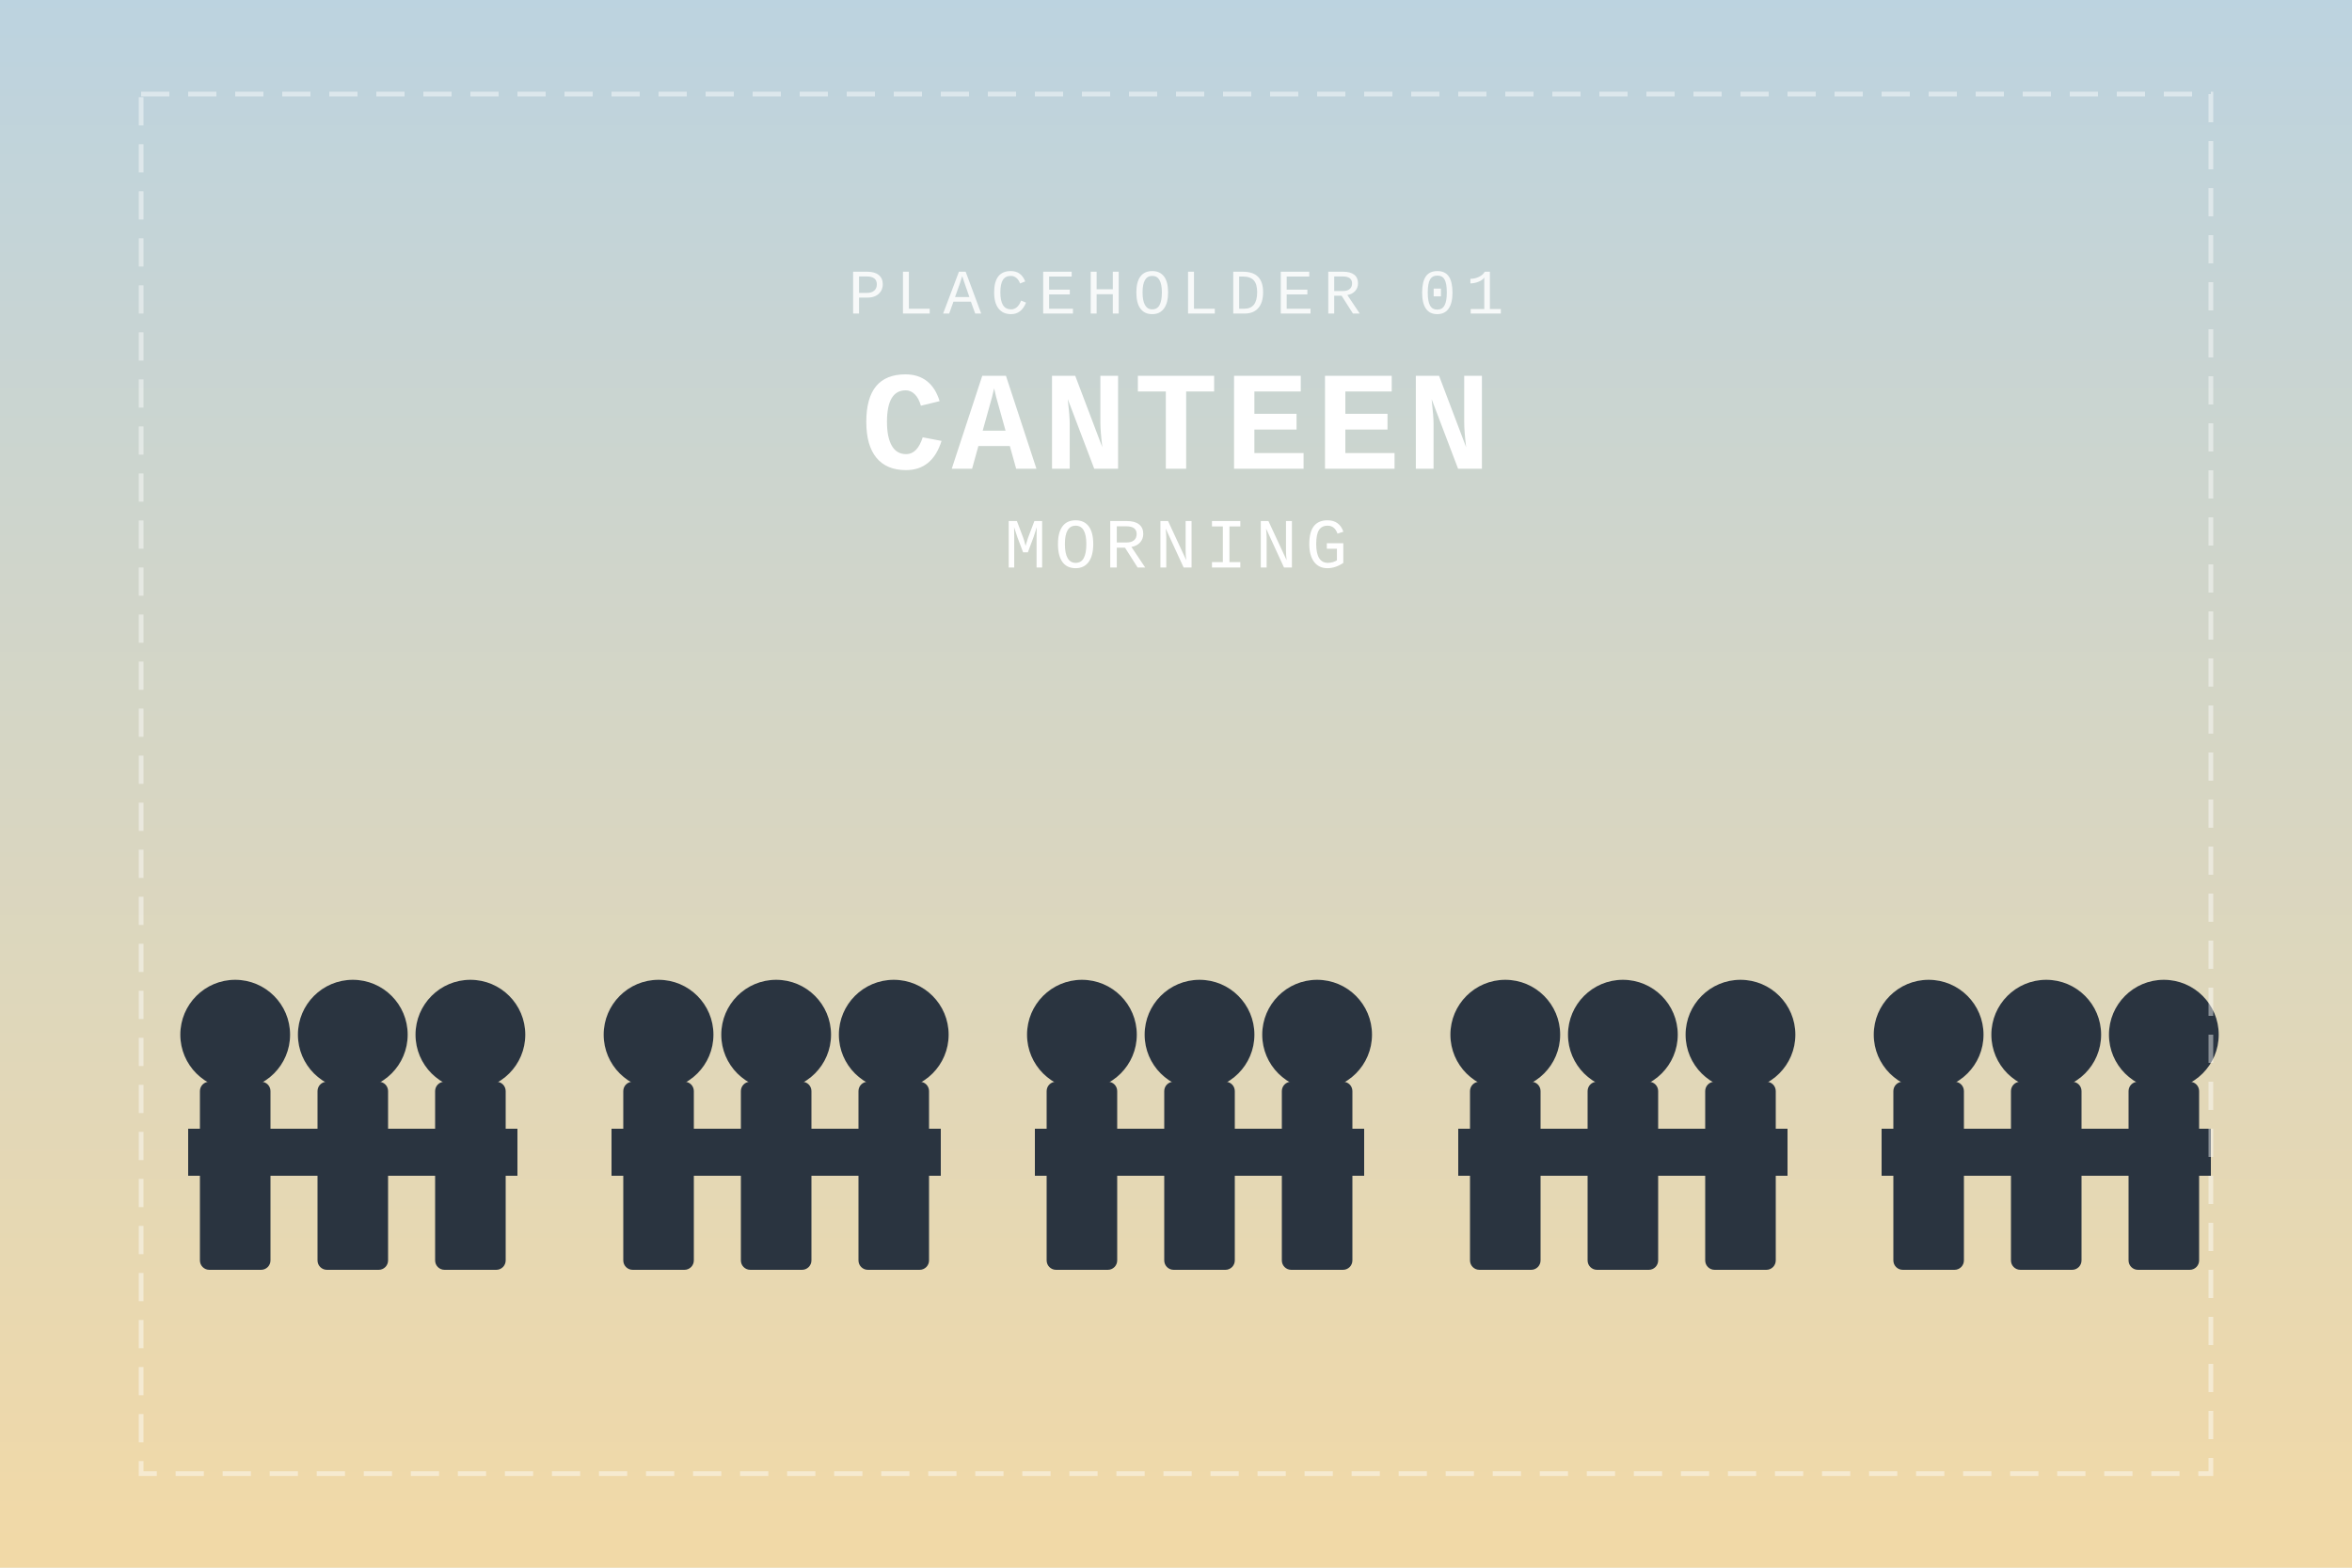
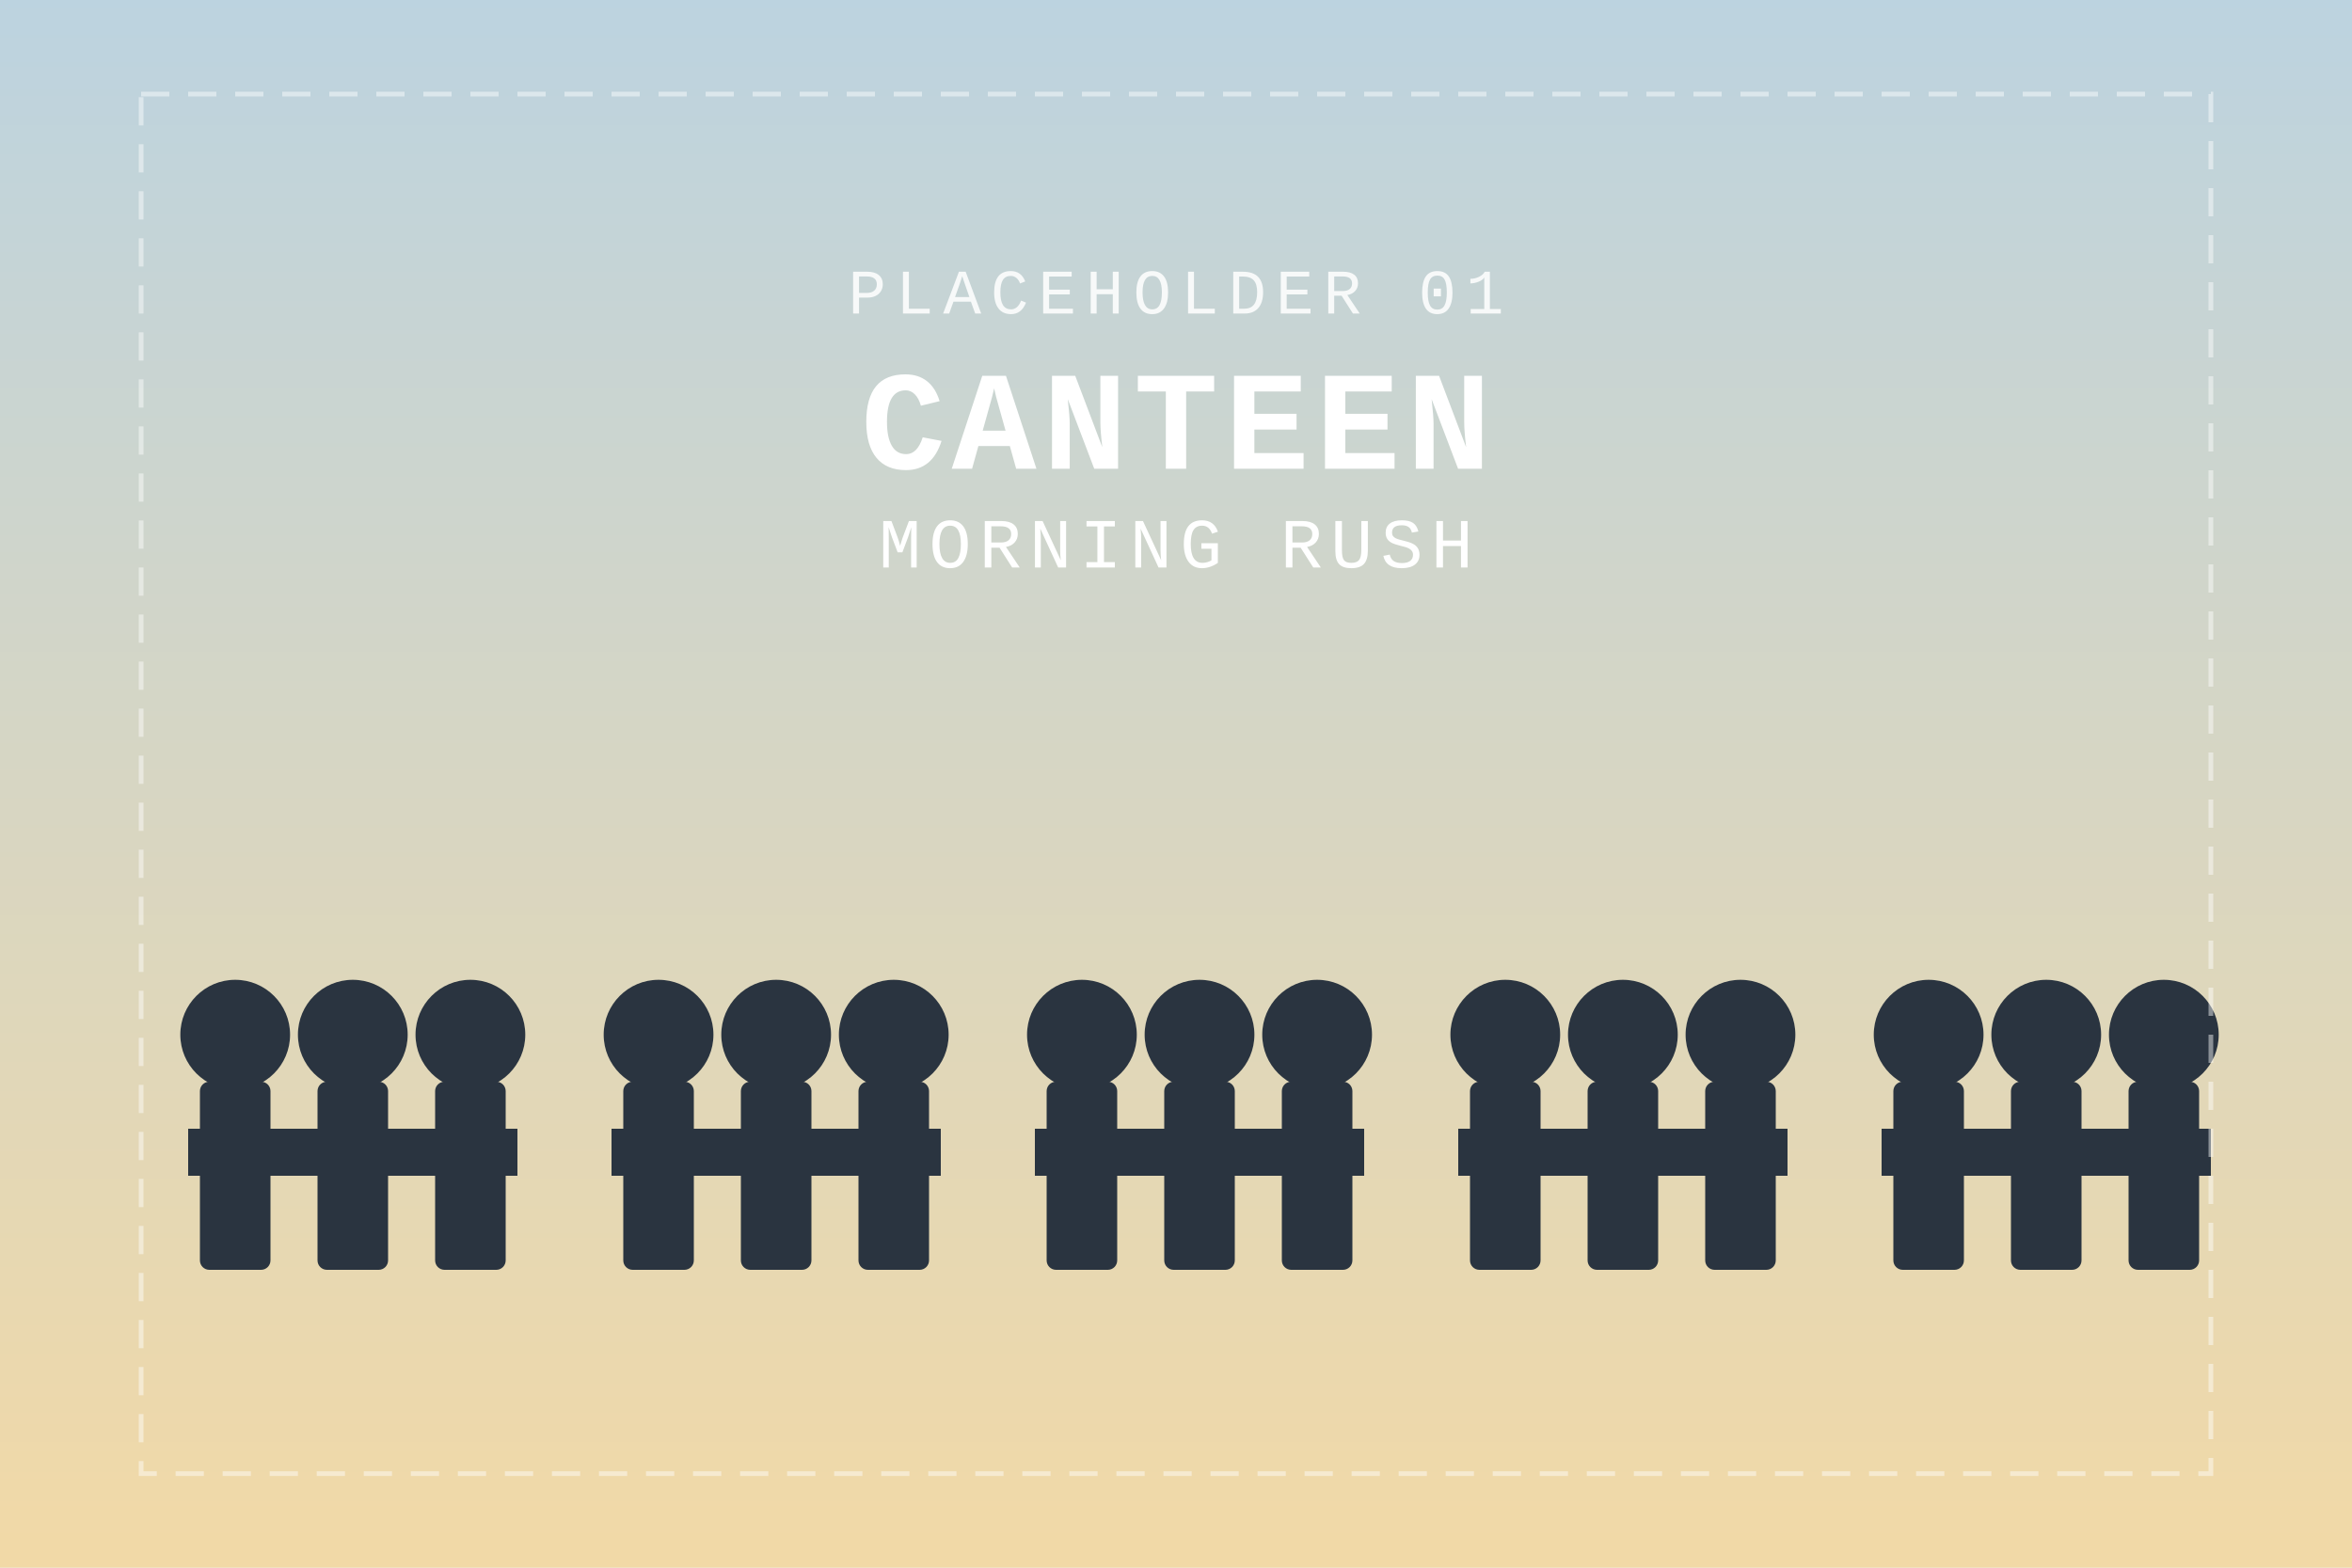
<svg xmlns="http://www.w3.org/2000/svg" width="1500" height="1000" viewBox="0 0 1500 1000">
  <defs>
    <linearGradient id="sky" x1="0" y1="0" x2="0" y2="1">
      <stop offset="0" stop-color="#bcd3e0" />
      <stop offset="1" stop-color="#f2d9a6" />
    </linearGradient>
  </defs>
  <rect width="1500" height="1000" fill="url(#sky)" />
  <rect x="120.0" y="720.0" width="210" height="30.0" fill="#2a3440" />
  <circle cx="150.0" cy="660.0" r="35.0" fill="#2a3440" />
  <rect x="127.5" y="690.0" width="45.0" height="120.0" rx="6" fill="#2a3440" />
  <circle cx="225.0" cy="660.0" r="35.0" fill="#2a3440" />
  <rect x="202.5" y="690.0" width="45.0" height="120.0" rx="6" fill="#2a3440" />
  <circle cx="300.0" cy="660.0" r="35.0" fill="#2a3440" />
  <rect x="277.5" y="690.0" width="45.0" height="120.0" rx="6" fill="#2a3440" />
  <rect x="390.0" y="720.0" width="210" height="30.0" fill="#2a3440" />
  <circle cx="420.0" cy="660.0" r="35.0" fill="#2a3440" />
  <rect x="397.5" y="690.0" width="45.0" height="120.0" rx="6" fill="#2a3440" />
  <circle cx="495.0" cy="660.0" r="35.0" fill="#2a3440" />
  <rect x="472.5" y="690.0" width="45.0" height="120.0" rx="6" fill="#2a3440" />
  <circle cx="570.0" cy="660.0" r="35.0" fill="#2a3440" />
  <rect x="547.5" y="690.0" width="45.0" height="120.0" rx="6" fill="#2a3440" />
  <rect x="660.0" y="720.0" width="210" height="30.0" fill="#2a3440" />
  <circle cx="690.0" cy="660.0" r="35.0" fill="#2a3440" />
  <rect x="667.5" y="690.0" width="45.0" height="120.0" rx="6" fill="#2a3440" />
  <circle cx="765.0" cy="660.0" r="35.0" fill="#2a3440" />
  <rect x="742.5" y="690.0" width="45.0" height="120.0" rx="6" fill="#2a3440" />
  <circle cx="840.0" cy="660.0" r="35.0" fill="#2a3440" />
  <rect x="817.5" y="690.0" width="45.0" height="120.0" rx="6" fill="#2a3440" />
  <rect x="930.0" y="720.0" width="210" height="30.0" fill="#2a3440" />
  <circle cx="960.0" cy="660.0" r="35.0" fill="#2a3440" />
  <rect x="937.5" y="690.0" width="45.0" height="120.0" rx="6" fill="#2a3440" />
  <circle cx="1035.0" cy="660.0" r="35.0" fill="#2a3440" />
  <rect x="1012.5" y="690.0" width="45.0" height="120.0" rx="6" fill="#2a3440" />
  <circle cx="1110.0" cy="660.0" r="35.0" fill="#2a3440" />
  <rect x="1087.5" y="690.0" width="45.0" height="120.0" rx="6" fill="#2a3440" />
  <rect x="1200.0" y="720.0" width="210" height="30.0" fill="#2a3440" />
  <circle cx="1230.0" cy="660.0" r="35.0" fill="#2a3440" />
  <rect x="1207.5" y="690.0" width="45.0" height="120.0" rx="6" fill="#2a3440" />
  <circle cx="1305.0" cy="660.0" r="35.0" fill="#2a3440" />
  <rect x="1282.5" y="690.0" width="45.0" height="120.0" rx="6" fill="#2a3440" />
  <circle cx="1380.0" cy="660.0" r="35.0" fill="#2a3440" />
  <rect x="1357.5" y="690.0" width="45.0" height="120.0" rx="6" fill="#2a3440" />
  <rect x="90.0" y="60.0" width="1320.0" height="880.0" fill="none" stroke="#fff" stroke-opacity=".45" stroke-width="3" stroke-dasharray="18 12" />
  <g font-family="Courier New, monospace" fill="#fff" text-anchor="middle">
    <text x="750.0" y="200.0" font-size="40.5" letter-spacing="6" opacity=".85">PLACEHOLDER 01</text>
    <text x="750.0" y="299.0" font-size="90.0" font-weight="700" letter-spacing="4">CANTEEN</text>
-     <text x="750.0" y="362.0" font-size="45.0" letter-spacing="5">MORNING</text>
+     <text x="750.0" y="362.0" font-size="45.0" letter-spacing="5">MORNING RUSH</text>
  </g>
</svg>
